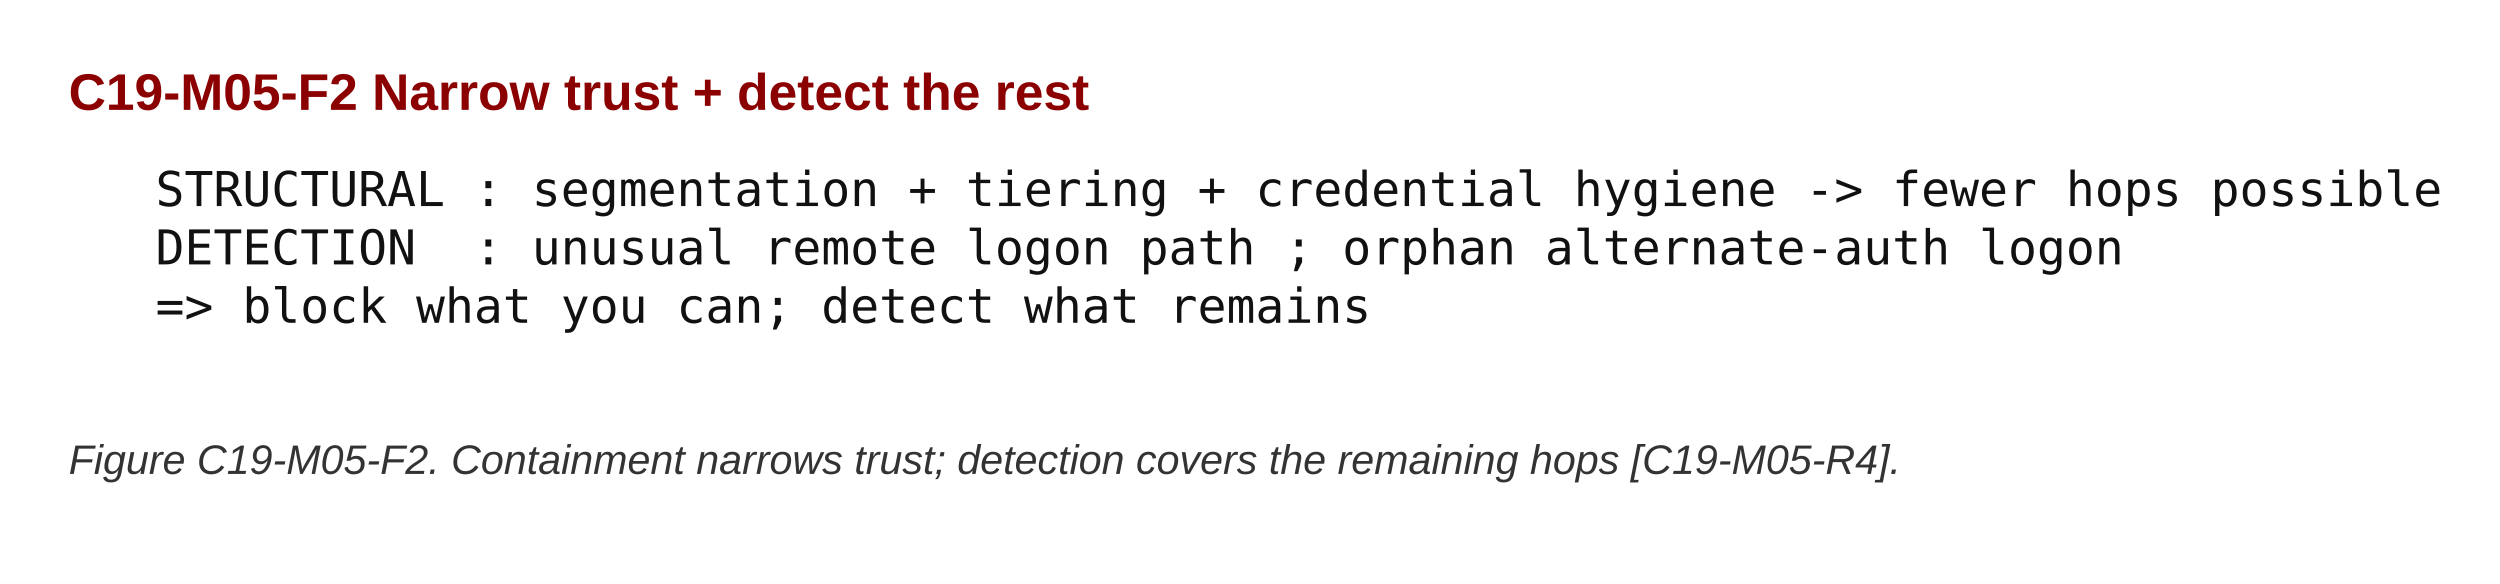
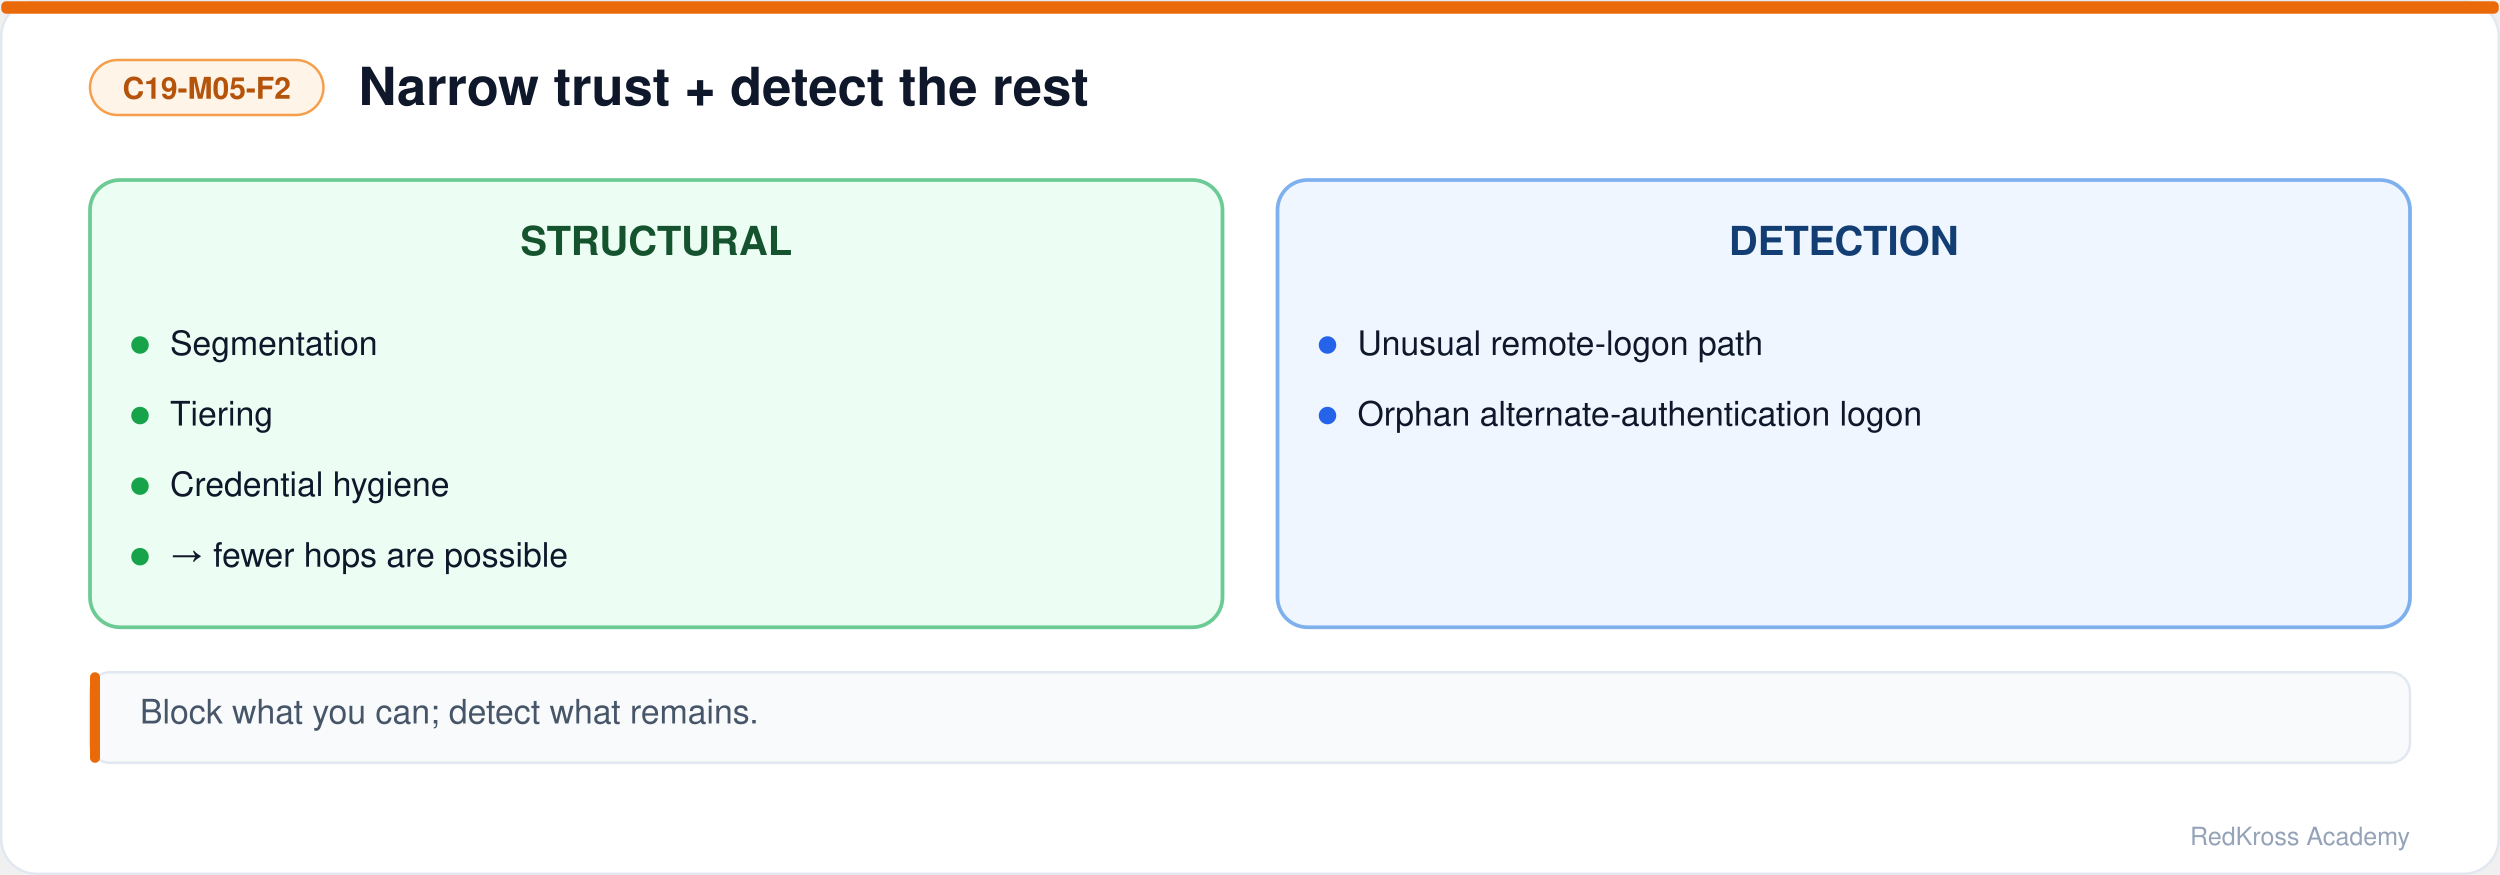
- <svg xmlns="http://www.w3.org/2000/svg" width="728" height="170" viewBox="0 0 728 170" role="img" aria-labelledby="t d">
-   <rect width="100%" height="100%" fill="#ffffff" />
-   <text x="20" y="32" font-family="Arial, sans-serif" font-size="15" font-weight="bold" fill="#8b0000">C19-M05-F2  Narrow trust + detect the rest</text>
-   <text x="20" y="60" font-family="Consolas, 'DejaVu Sans Mono', monospace" font-size="14" fill="#111111" xml:space="preserve">   STRUCTURAL : segmentation + tiering + credential hygiene -&gt; fewer hops possible</text>
-   <text x="20" y="77" font-family="Consolas, 'DejaVu Sans Mono', monospace" font-size="14" fill="#111111" xml:space="preserve">   DETECTION  : unusual remote logon path ; orphan alternate-auth logon</text>
-   <text x="20" y="94" font-family="Consolas, 'DejaVu Sans Mono', monospace" font-size="14" fill="#111111" xml:space="preserve">   =&gt; block what you can; detect what remains</text>
-   <text x="20" y="111" font-family="Consolas, 'DejaVu Sans Mono', monospace" font-size="14" fill="#111111" xml:space="preserve">  </text>
-   <text x="20" y="138" font-family="Arial, sans-serif" font-size="12" font-style="italic" fill="#333333">Figure C19-M05-F2. Containment narrows trust; detection covers the remaining hops [C19-M05-R4].</text>
+ <svg xmlns="http://www.w3.org/2000/svg" viewBox="0 0 1000 350" width="1000" height="350" role="img" aria-label="Structural containment plus detection for lateral movement.">
+   <defs>
+     <marker id="ah" viewBox="0 0 10 10" refX="9" refY="5" markerWidth="7" markerHeight="7" orient="auto-start-reverse">
+       <path d="M0,0 L10,5 L0,10 z" fill="#64748B" />
+     </marker>
+   </defs>
+   <rect x="0.5" y="0.5" width="999" height="349" rx="14" fill="#FFFFFF" stroke="#E2E8F0" />
+   <rect x="0.5" y="0.5" width="999" height="5" rx="2" fill="#EA6A0A" />
+   <rect x="36" y="24" width="93.385" height="22" rx="11" fill="#FFF4E8" stroke="#F59E4B" />
+   <text x="82.692" y="39.5" font-family="Helvetica, Arial, 'Liberation Sans', sans-serif" font-size="12" font-weight="700" fill="#B45309" text-anchor="middle">C19-M05-F2</text>
+   <text x="143.4" y="42.0" font-family="Helvetica, Arial, 'Liberation Sans', sans-serif" font-size="21" font-weight="700" fill="#0F172A" text-anchor="start">Narrow trust + detect the rest</text>
+   <g transform="translate(0,68)">
+     <rect x="36" y="4" width="453" height="178.9" rx="12" fill="#ECFDF3" stroke="#6CCB95" stroke-width="1.5" />
+     <text x="262.5" y="34.0" font-family="Helvetica, Arial, 'Liberation Sans', sans-serif" font-size="16" font-weight="700" fill="#14532D" text-anchor="middle">STRUCTURAL</text>
+     <circle cx="56" cy="70" r="3.5" fill="#16A34A" />
+     <text x="68.0" y="74.0" font-family="Helvetica, Arial, 'Liberation Sans', sans-serif" font-size="13.5" fill="#0F172A" text-anchor="start">Segmentation</text>
+     <circle cx="56" cy="98.225" r="3.5" fill="#16A34A" />
+     <text x="68.0" y="102.2" font-family="Helvetica, Arial, 'Liberation Sans', sans-serif" font-size="13.5" fill="#0F172A" text-anchor="start">Tiering</text>
+     <circle cx="56" cy="126.45" r="3.5" fill="#16A34A" />
+     <text x="68.0" y="130.4" font-family="Helvetica, Arial, 'Liberation Sans', sans-serif" font-size="13.5" fill="#0F172A" text-anchor="start">Credential hygiene</text>
+     <circle cx="56" cy="154.675" r="3.5" fill="#16A34A" />
+     <text x="68.0" y="158.7" font-family="Helvetica, Arial, 'Liberation Sans', sans-serif" font-size="13.5" fill="#0F172A" text-anchor="start">→ fewer hops are possible</text>
+     <rect x="511" y="4" width="453" height="178.9" rx="12" fill="#EFF6FF" stroke="#7FB0EE" stroke-width="1.5" />
+     <text x="737.5" y="34.0" font-family="Helvetica, Arial, 'Liberation Sans', sans-serif" font-size="16" font-weight="700" fill="#123E73" text-anchor="middle">DETECTION</text>
+     <circle cx="531" cy="70" r="3.5" fill="#2563EB" />
+     <text x="543.0" y="74.0" font-family="Helvetica, Arial, 'Liberation Sans', sans-serif" font-size="13.5" fill="#0F172A" text-anchor="start">Unusual remote-logon path</text>
+     <circle cx="531" cy="98.225" r="3.5" fill="#2563EB" />
+     <text x="543.0" y="102.2" font-family="Helvetica, Arial, 'Liberation Sans', sans-serif" font-size="13.5" fill="#0F172A" text-anchor="start">Orphan alternate-authentication logon</text>
+     <rect x="36" y="200.9" width="928" height="36.225" rx="8" fill="#F8FAFC" stroke="#E2E8F0" />
+     <rect x="36" y="200.9" width="4" height="36.225" rx="2" fill="#EA6A0A" />
+     <text x="56.0" y="221.4" font-family="Helvetica, Arial, 'Liberation Sans', sans-serif" font-size="13.5" fill="#475569" text-anchor="start">Block what you can; detect what remains.</text>
+   </g>
+   <text x="964" y="338" font-family="Helvetica, Arial, 'Liberation Sans', sans-serif" font-size="10" fill="#94A3B8" text-anchor="end">RedKross Academy</text>
</svg>
